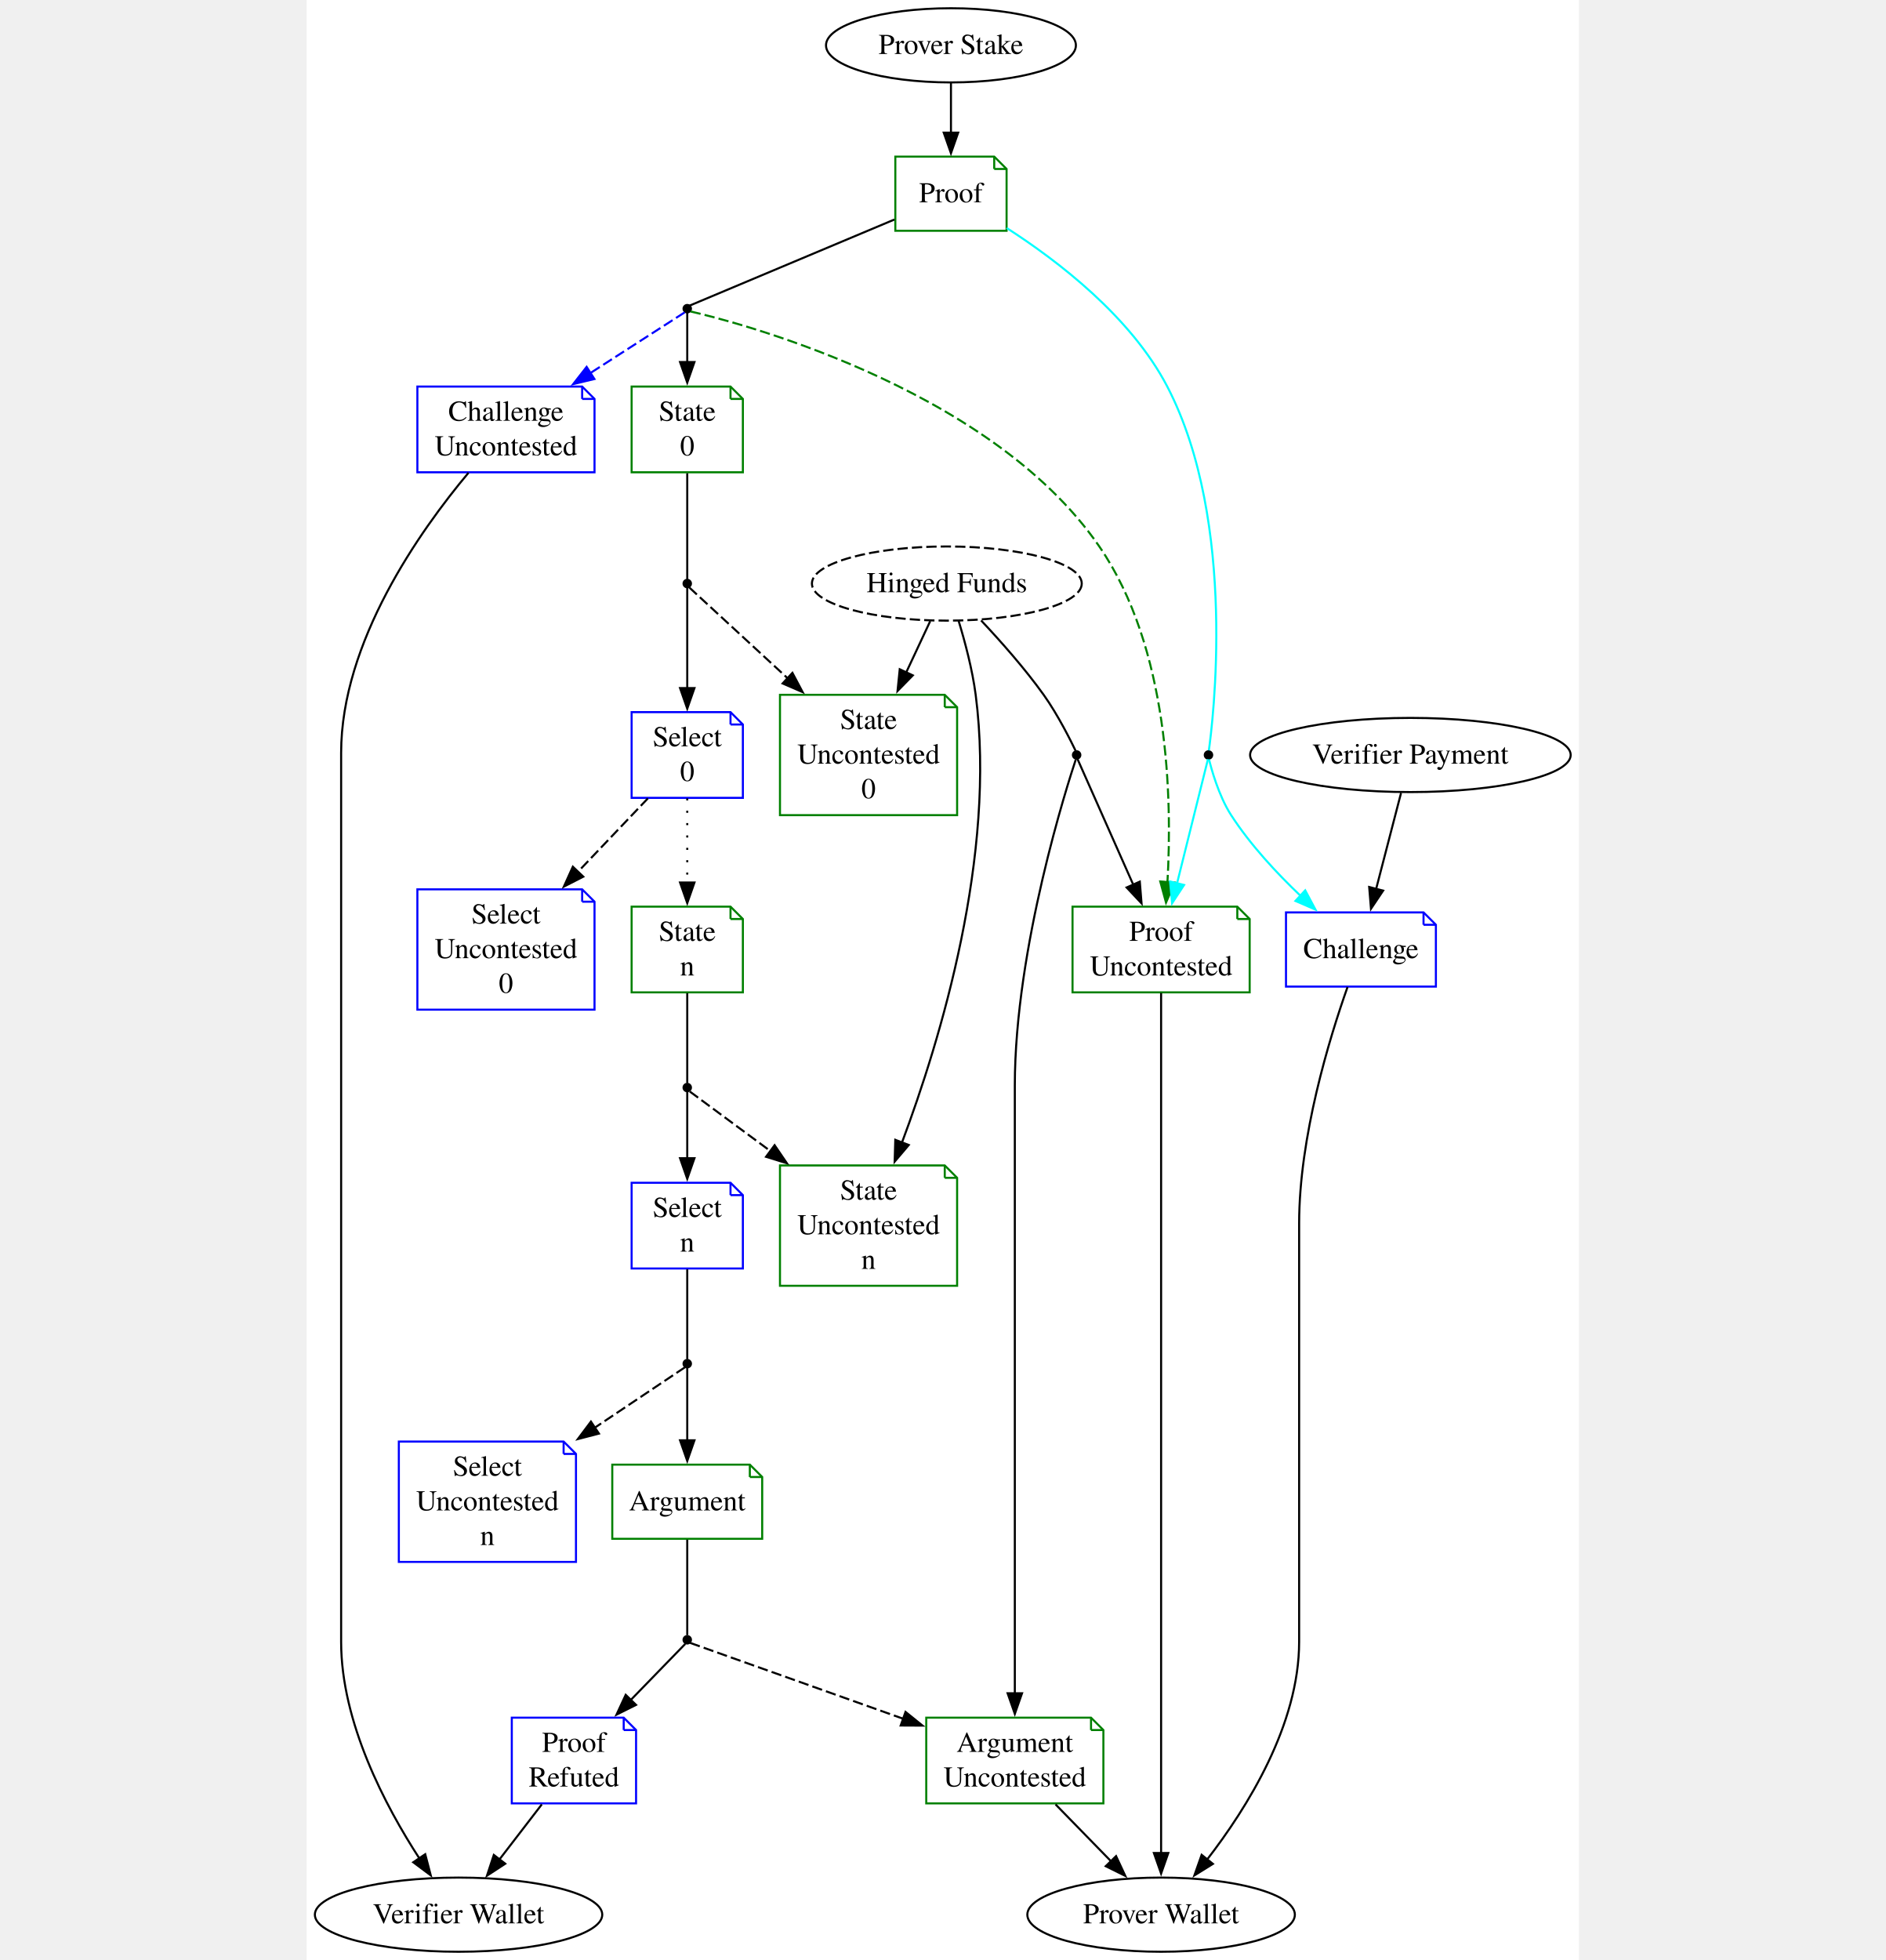
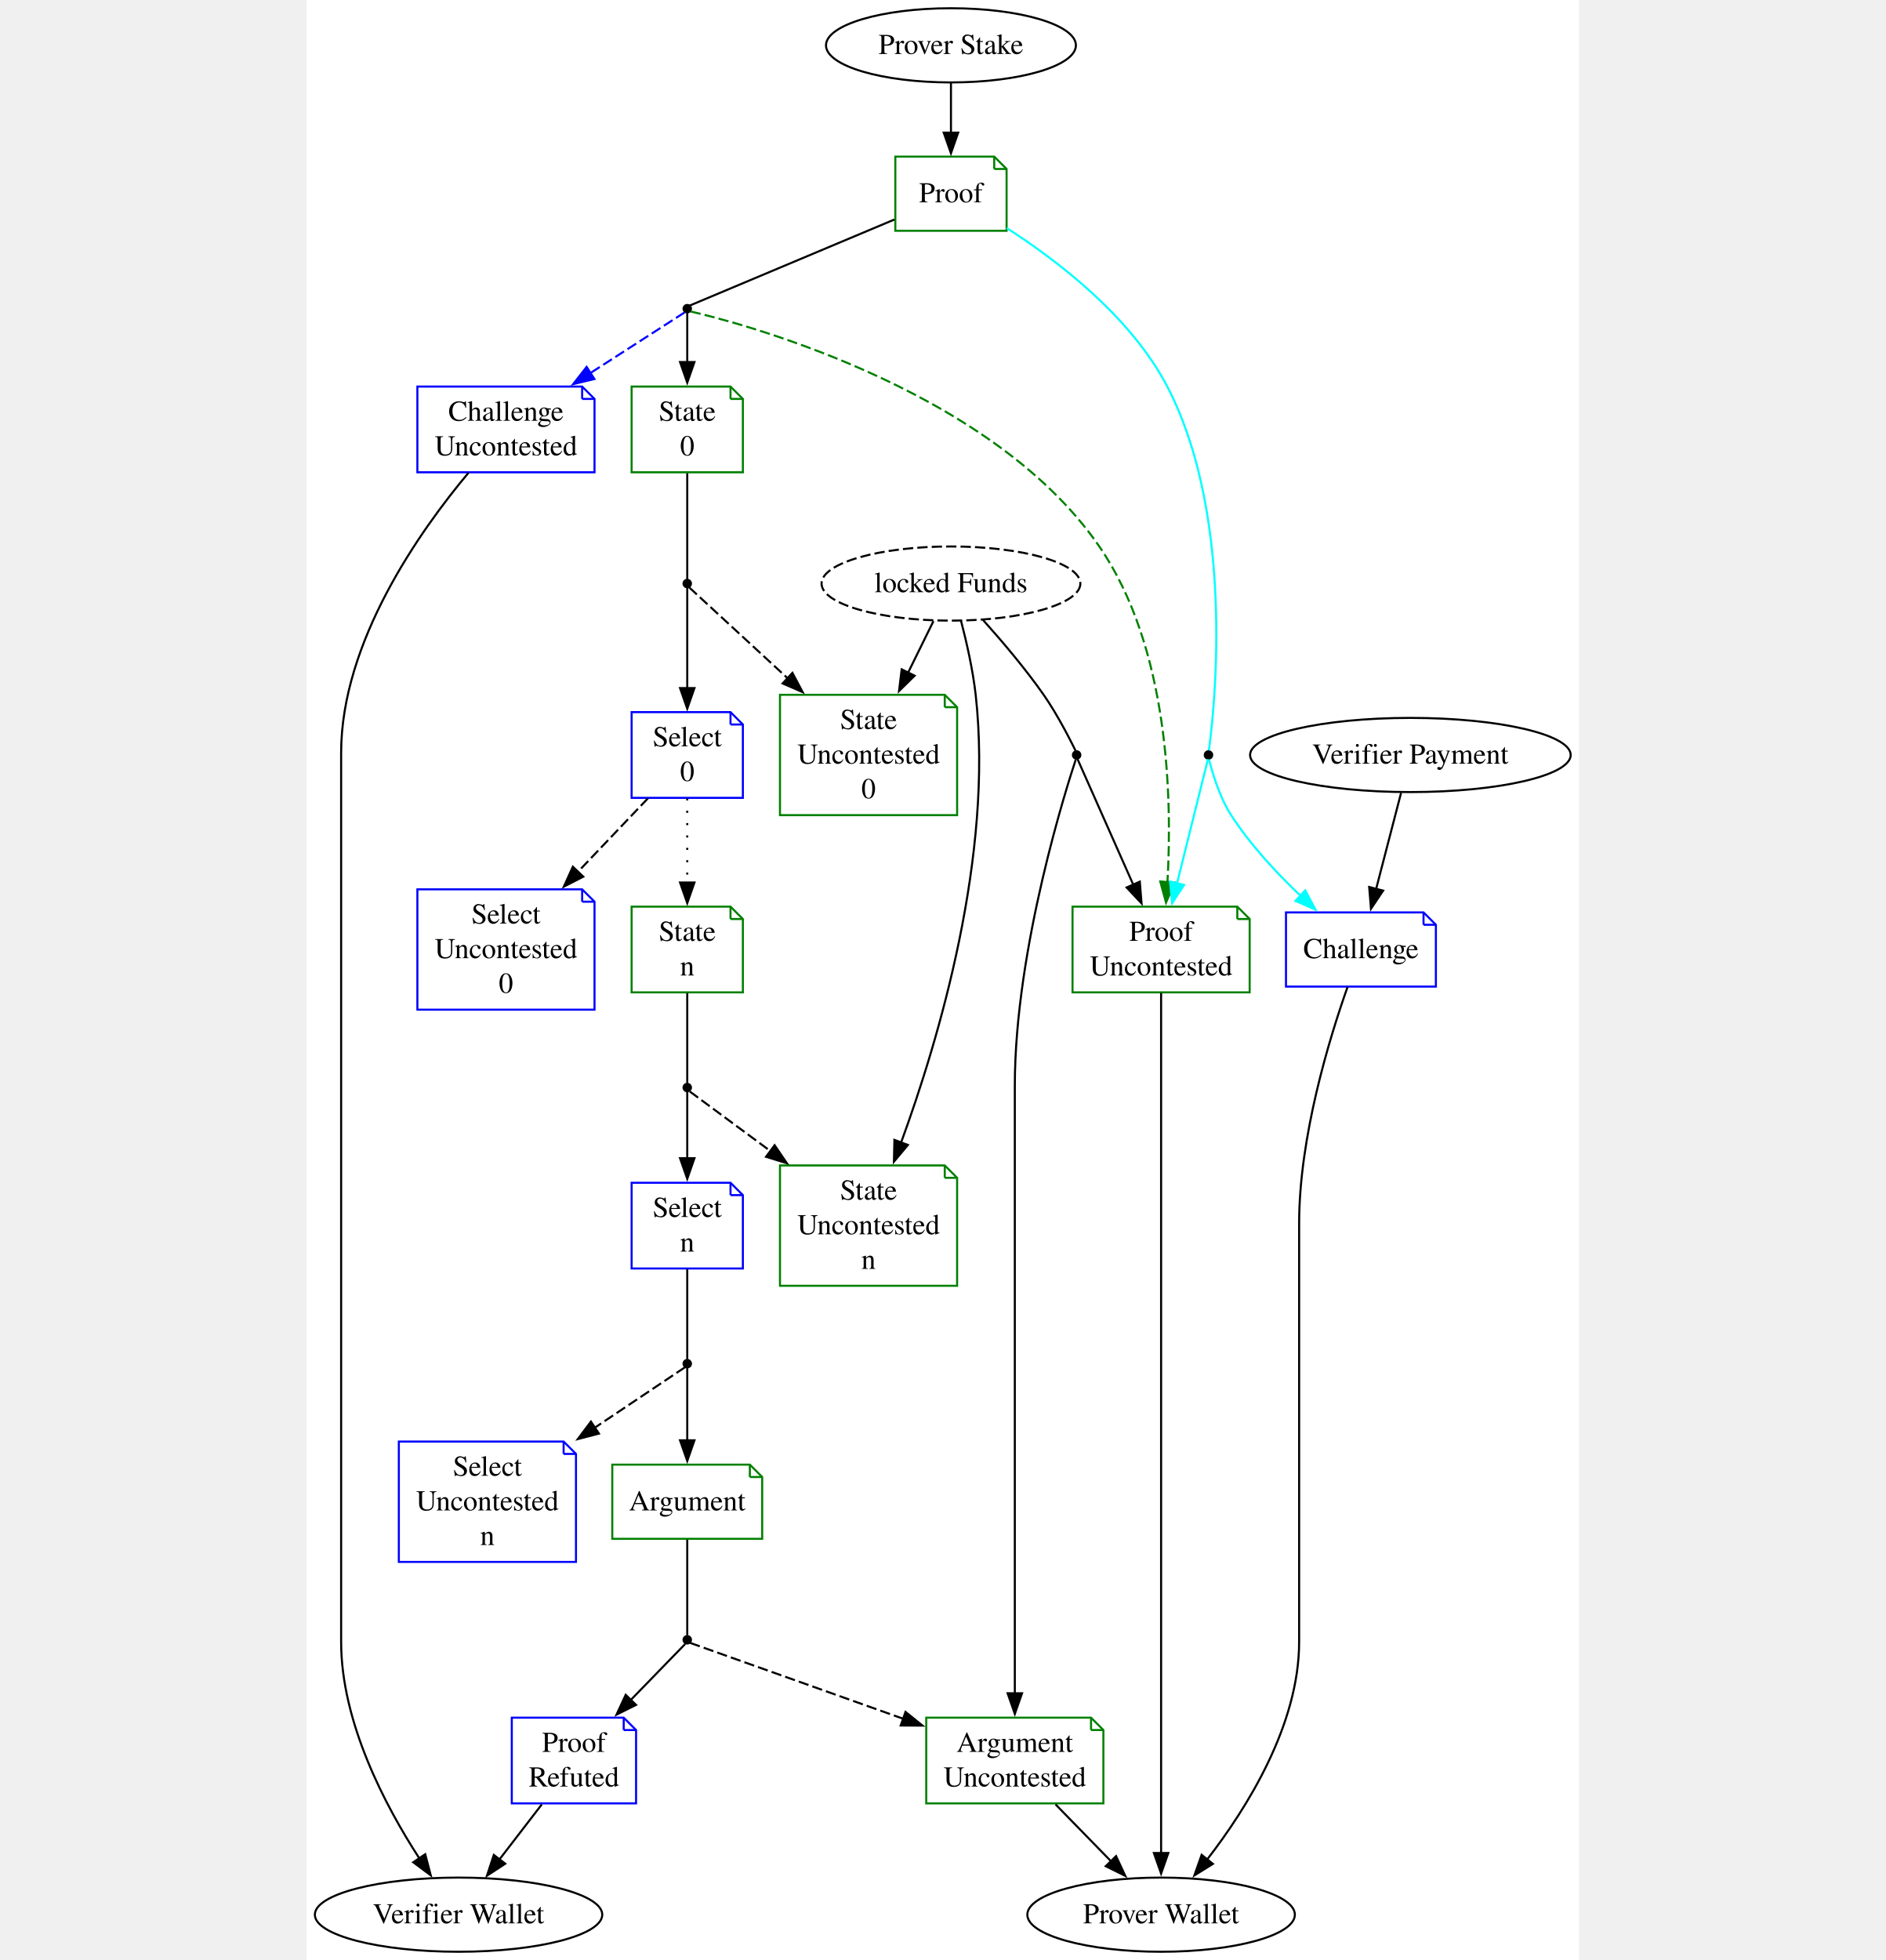
<svg xmlns="http://www.w3.org/2000/svg" width="712" height="740" viewBox="0.00 0.00 617.55 951.2">
-   <g id="graph0" class="graph" transform="translate(4.00001, 947.2) scale(0.9999999,0.9999999)">
+   <g id="graph0" class="graph" transform="translate(4.00001,947.2) scale(1)">
    <polygon fill="white" stroke="none" points="-4,4 -4,-947.2 613.55,-947.2 613.55,4 -4,4" />
    <g id="node1" class="node">
      <ellipse fill="none" stroke="black" cx="308.75" cy="-925.2" rx="60.65" ry="18" />
      <text text-anchor="middle" x="308.75" y="-921" font-family="Times,serif" font-size="14.00">Prover Stake</text>
    </g>
    <g id="node6" class="node">
      <polygon fill="none" stroke="green" points="329.75,-871.2 281.75,-871.2 281.75,-835.2 335.75,-835.2 335.75,-865.2 329.75,-871.2" />
      <polyline fill="none" stroke="green" points="329.75,-871.2 329.75,-865.2" />
      <polyline fill="none" stroke="green" points="335.75,-865.2 329.75,-865.2" />
      <text text-anchor="middle" x="308.75" y="-849" font-family="Times,serif" font-size="14.00">Proof</text>
    </g>
    <g id="edge5" class="edge">
      <path fill="none" stroke="black" d="M308.75,-906.9C308.75,-899.61 308.75,-890.93 308.75,-882.74" />
      <polygon fill="black" stroke="black" points="312.25,-882.82 308.75,-872.82 305.25,-882.82 312.25,-882.82" />
    </g>
    <g id="node2" class="node">
      <ellipse fill="none" stroke="black" cx="531.75" cy="-580.8" rx="77.81" ry="18" />
      <text text-anchor="middle" x="531.75" y="-576.6" font-family="Times,serif" font-size="14.00">Verifier Payment</text>
    </g>
    <g id="node14" class="node">
      <polygon fill="none" stroke="blue" points="538.13,-504.4 471.37,-504.4 471.37,-468.4 544.13,-468.4 544.13,-498.4 538.13,-504.4" />
      <polyline fill="none" stroke="blue" points="538.13,-504.4 538.13,-498.4" />
      <polyline fill="none" stroke="blue" points="544.13,-498.4 538.13,-498.4" />
      <text text-anchor="middle" x="507.75" y="-482.2" font-family="Times,serif" font-size="14.00">Challenge</text>
    </g>
    <g id="edge11" class="edge">
      <path fill="none" stroke="black" d="M527.23,-562.42C523.81,-549.26 519.04,-530.89 515.08,-515.63" />
      <polygon fill="black" stroke="black" points="518.52,-514.97 512.62,-506.17 511.75,-516.73 518.52,-514.97" />
    </g>
    <g id="node3" class="node">
      <ellipse fill="none" stroke="black" cx="410.75" cy="-18" rx="64.93" ry="18" />
      <text text-anchor="middle" x="410.75" y="-13.8" font-family="Times,serif" font-size="14.00">Prover Wallet</text>
    </g>
    <g id="node4" class="node">
      <ellipse fill="none" stroke="black" cx="69.75" cy="-18" rx="69.75" ry="18" />
      <text text-anchor="middle" x="69.75" y="-13.8" font-family="Times,serif" font-size="14.00">Verifier Wallet</text>
    </g>
    <g id="node5" class="node">
-       <ellipse fill="none" stroke="black" stroke-dasharray="5,2" cx="306.75" cy="-664" rx="65.49" ry="18" />
-       <text text-anchor="middle" x="306.75" y="-659.8" font-family="Times,serif" font-size="14.00">Hinged Funds</text>
+       <ellipse fill="none" stroke="black" stroke-dasharray="5,2" cx="308.75" cy="-664" rx="62.81" ry="18" />
+       <text text-anchor="middle" x="308.75" y="-659.8" font-family="Times,serif" font-size="14.00">locked Funds</text>
    </g>
    <g id="node11" class="node">
      <polygon fill="none" stroke="green" points="305.74,-610 225.76,-610 225.76,-551.6 311.74,-551.6 311.74,-604 305.74,-610" />
      <polyline fill="none" stroke="green" points="305.74,-610 305.74,-604" />
      <polyline fill="none" stroke="green" points="311.74,-604 305.74,-604" />
      <text text-anchor="middle" x="268.75" y="-593.4" font-family="Times,serif" font-size="14.00">State</text>
      <text text-anchor="middle" x="268.75" y="-576.6" font-family="Times,serif" font-size="14.00">Uncontested</text>
      <text text-anchor="middle" x="268.75" y="-559.8" font-family="Times,serif" font-size="14.00">0</text>
    </g>
    <g id="edge28" class="edge">
-       <path fill="none" stroke="black" d="M298.69,-645.78C295.24,-638.42 291.07,-629.5 286.95,-620.69" />
-       <polygon fill="black" stroke="black" points="290.23,-619.44 282.82,-611.87 283.89,-622.41 290.23,-619.44" />
+       <path fill="none" stroke="black" d="M300.26,-645.78C296.64,-638.42 292.25,-629.5 287.91,-620.69" />
+       <polygon fill="black" stroke="black" points="291.11,-619.28 283.55,-611.86 284.83,-622.37 291.11,-619.28" />
    </g>
    <g id="node12" class="node">
      <polygon fill="none" stroke="green" points="305.74,-381.6 225.76,-381.6 225.76,-323.2 311.74,-323.2 311.74,-375.6 305.74,-381.6" />
      <polyline fill="none" stroke="green" points="305.74,-381.6 305.74,-375.6" />
      <polyline fill="none" stroke="green" points="311.74,-375.6 305.74,-375.6" />
      <text text-anchor="middle" x="268.75" y="-365" font-family="Times,serif" font-size="14.00">State</text>
      <text text-anchor="middle" x="268.75" y="-348.2" font-family="Times,serif" font-size="14.00">Uncontested</text>
      <text text-anchor="middle" x="268.75" y="-331.4" font-family="Times,serif" font-size="14.00">n</text>
    </g>
    <g id="edge29" class="edge">
-       <path fill="none" stroke="black" d="M312.42,-646.04C315.57,-635.74 319.15,-622.27 320.75,-610 330.84,-532.26 303.74,-442.81 284.97,-392.71" />
-       <polygon fill="black" stroke="black" points="288.27,-391.53 281.42,-383.45 281.73,-394.04 288.27,-391.53" />
+       <path fill="none" stroke="black" d="M313.62,-645.98C316.31,-635.67 319.38,-622.19 320.75,-610 329.46,-532.1 302.83,-442.7 284.53,-392.66" />
+       <polygon fill="black" stroke="black" points="287.85,-391.55 281.07,-383.42 281.3,-394.01 287.85,-391.55" />
    </g>
    <g id="node21" class="node">
      <ellipse fill="black" stroke="black" cx="369.75" cy="-580.8" rx="1.8" ry="1.8" />
    </g>
    <g id="edge27" class="edge">
-       <path fill="none" stroke="black" d="M323.38,-646.1C332.84,-636.05 344.59,-622.8 353.75,-610 360.82,-600.11 367.35,-586.83 369.21,-582.93" />
+       <path fill="none" stroke="black" d="M324.19,-646.47C333.29,-636.33 344.76,-622.86 353.75,-610 360.71,-600.03 367.31,-586.81 369.21,-582.92" />
    </g>
    <g id="node22" class="node">
      <ellipse fill="black" stroke="black" cx="180.75" cy="-797.4" rx="1.8" ry="1.8" />
    </g>
    <g id="edge6" class="edge">
      <path fill="none" stroke="black" d="M281.29,-840.66C246.62,-826.09 190.43,-802.47 181.86,-798.87" />
    </g>
    <g id="node23" class="node">
      <ellipse fill="black" stroke="black" cx="433.75" cy="-580.8" rx="1.8" ry="1.8" />
    </g>
    <g id="edge7" class="edge">
      <path fill="none" stroke="cyan" d="M335.8,-836.55C360.62,-820.61 396.12,-793.45 413.75,-759.6 448.18,-693.48 435.63,-595.06 433.93,-583.02" />
    </g>
    <g id="node7" class="node">
      <polygon fill="none" stroke="green" points="447.74,-507.2 367.76,-507.2 367.76,-465.6 453.74,-465.6 453.74,-501.2 447.74,-507.2" />
      <polyline fill="none" stroke="green" points="447.74,-507.2 447.74,-501.2" />
      <polyline fill="none" stroke="green" points="453.74,-501.2 447.74,-501.2" />
      <text text-anchor="middle" x="410.75" y="-490.6" font-family="Times,serif" font-size="14.00">Proof</text>
      <text text-anchor="middle" x="410.75" y="-473.8" font-family="Times,serif" font-size="14.00">Uncontested</text>
    </g>
    <g id="edge3" class="edge">
      <path fill="none" stroke="black" d="M410.75,-465.27C410.75,-439.39 410.75,-393.05 410.75,-353.4 410.75,-353.4 410.75,-353.4 410.75,-150.4 410.75,-114.99 410.75,-74.21 410.75,-47.59" />
      <polygon fill="black" stroke="black" points="414.25,-47.94 410.75,-37.94 407.25,-47.94 414.25,-47.94" />
    </g>
    <g id="node8" class="node">
      <polygon fill="none" stroke="green" points="376.74,-113.6 296.76,-113.6 296.76,-72 382.74,-72 382.74,-107.6 376.74,-113.6" />
      <polyline fill="none" stroke="green" points="376.74,-113.6 376.74,-107.6" />
      <polyline fill="none" stroke="green" points="382.74,-107.6 376.74,-107.6" />
      <text text-anchor="middle" x="339.75" y="-97" font-family="Times,serif" font-size="14.00">Argument</text>
      <text text-anchor="middle" x="339.75" y="-80.2" font-family="Times,serif" font-size="14.00">Uncontested</text>
    </g>
    <g id="edge4" class="edge">
      <path fill="none" stroke="black" d="M359.52,-71.52C367.86,-62.98 377.64,-52.95 386.41,-43.95" />
      <polygon fill="black" stroke="black" points="388.89,-46.42 393.37,-36.82 383.88,-41.53 388.89,-46.42" />
    </g>
    <g id="node9" class="node">
      <polygon fill="none" stroke="green" points="201.75,-759.6 153.75,-759.6 153.75,-718 207.75,-718 207.75,-753.6 201.75,-759.6" />
      <polyline fill="none" stroke="green" points="201.75,-759.6 201.75,-753.6" />
      <polyline fill="none" stroke="green" points="207.75,-753.6 201.75,-753.6" />
      <text text-anchor="middle" x="180.75" y="-743" font-family="Times,serif" font-size="14.00">State</text>
      <text text-anchor="middle" x="180.75" y="-726.2" font-family="Times,serif" font-size="14.00">0</text>
    </g>
    <g id="node24" class="node">
      <ellipse fill="black" stroke="black" cx="180.75" cy="-664" rx="1.8" ry="1.8" />
    </g>
    <g id="edge16" class="edge">
      <path fill="none" stroke="black" d="M180.75,-717.52C180.75,-698 180.75,-670.73 180.75,-665.78" />
    </g>
    <g id="node10" class="node">
      <polygon fill="none" stroke="green" points="201.75,-507.2 153.75,-507.2 153.75,-465.6 207.75,-465.6 207.75,-501.2 201.75,-507.2" />
      <polyline fill="none" stroke="green" points="201.75,-507.2 201.75,-501.2" />
      <polyline fill="none" stroke="green" points="207.75,-501.2 201.75,-501.2" />
      <text text-anchor="middle" x="180.75" y="-490.6" font-family="Times,serif" font-size="14.00">State</text>
      <text text-anchor="middle" x="180.75" y="-473.8" font-family="Times,serif" font-size="14.00">n</text>
    </g>
    <g id="node25" class="node">
      <ellipse fill="black" stroke="black" cx="180.75" cy="-419.4" rx="1.8" ry="1.8" />
    </g>
    <g id="edge21" class="edge">
      <path fill="none" stroke="black" d="M180.75,-465.19C180.75,-448.49 180.75,-426.72 180.75,-421.54" />
    </g>
    <g id="node13" class="node">
      <polygon fill="none" stroke="green" points="211.13,-236.4 144.36,-236.4 144.36,-200.4 217.13,-200.4 217.13,-230.4 211.13,-236.4" />
      <polyline fill="none" stroke="green" points="211.13,-236.4 211.13,-230.4" />
      <polyline fill="none" stroke="green" points="217.13,-230.4 211.13,-230.4" />
      <text text-anchor="middle" x="180.75" y="-214.2" font-family="Times,serif" font-size="14.00">Argument</text>
    </g>
    <g id="node27" class="node">
      <ellipse fill="black" stroke="black" cx="180.75" cy="-151.4" rx="1.8" ry="1.8" />
    </g>
    <g id="edge30" class="edge">
      <path fill="none" stroke="black" d="M180.75,-199.98C180.75,-183.13 180.75,-159.34 180.75,-153.65" />
    </g>
    <g id="edge12" class="edge">
      <path fill="none" stroke="black" d="M501.24,-468.18C492.41,-443.24 477.75,-395.47 477.75,-353.4 477.75,-353.4 477.75,-353.4 477.75,-150.4 477.75,-110.21 452.56,-69.91 433.08,-44.74" />
      <polygon fill="black" stroke="black" points="435.89,-42.65 426.9,-37.05 430.43,-47.04 435.89,-42.65" />
    </g>
    <g id="node15" class="node">
      <polygon fill="none" stroke="blue" points="129.74,-759.6 49.76,-759.6 49.76,-718 135.74,-718 135.74,-753.6 129.74,-759.6" />
      <polyline fill="none" stroke="blue" points="129.74,-759.6 129.74,-753.6" />
      <polyline fill="none" stroke="blue" points="135.74,-753.6 129.74,-753.6" />
      <text text-anchor="middle" x="92.75" y="-743" font-family="Times,serif" font-size="14.00">Challenge</text>
      <text text-anchor="middle" x="92.75" y="-726.2" font-family="Times,serif" font-size="14.00">Uncontested</text>
    </g>
    <g id="edge14" class="edge">
      <path fill="none" stroke="black" d="M74.59,-717.79C50.99,-689.62 12.75,-635.67 12.75,-581.8 12.75,-581.8 12.75,-581.8 12.75,-150.4 12.75,-111.32 34.22,-70.71 50.81,-45.17" />
      <polygon fill="black" stroke="black" points="53.57,-47.34 56.25,-37.09 47.76,-43.43 53.57,-47.34" />
    </g>
    <g id="node16" class="node">
      <polygon fill="none" stroke="blue" points="201.75,-601.6 153.75,-601.6 153.75,-560 207.75,-560 207.75,-595.6 201.75,-601.6" />
      <polyline fill="none" stroke="blue" points="201.75,-601.6 201.75,-595.6" />
      <polyline fill="none" stroke="blue" points="207.75,-595.6 201.75,-595.6" />
      <text text-anchor="middle" x="180.75" y="-585" font-family="Times,serif" font-size="14.00">Select</text>
      <text text-anchor="middle" x="180.75" y="-568.2" font-family="Times,serif" font-size="14.00">0</text>
    </g>
    <g id="edge20" class="edge">
      <path fill="none" stroke="black" stroke-dasharray="1,5" d="M180.75,-559.75C180.75,-547.76 180.75,-532.27 180.75,-518.7" />
      <polygon fill="black" stroke="black" points="184.25,-518.92 180.75,-508.92 177.25,-518.92 184.25,-518.92" />
    </g>
    <g id="node18" class="node">
      <polygon fill="none" stroke="blue" points="129.74,-515.6 49.76,-515.6 49.76,-457.2 135.74,-457.2 135.74,-509.6 129.74,-515.6" />
      <polyline fill="none" stroke="blue" points="129.74,-515.6 129.74,-509.6" />
      <polyline fill="none" stroke="blue" points="135.74,-509.6 129.74,-509.6" />
      <text text-anchor="middle" x="92.75" y="-499" font-family="Times,serif" font-size="14.00">Select</text>
      <text text-anchor="middle" x="92.75" y="-482.2" font-family="Times,serif" font-size="14.00">Uncontested</text>
      <text text-anchor="middle" x="92.75" y="-465.4" font-family="Times,serif" font-size="14.00">0</text>
    </g>
    <g id="edge19" class="edge">
      <path fill="none" stroke="black" stroke-dasharray="5,2" d="M161.65,-559.75C151.71,-549.31 139.25,-536.22 127.66,-524.06" />
      <polygon fill="black" stroke="black" points="130.29,-521.75 120.86,-516.92 125.22,-526.58 130.29,-521.75" />
    </g>
    <g id="node17" class="node">
      <polygon fill="none" stroke="blue" points="201.75,-373.2 153.75,-373.2 153.75,-331.6 207.75,-331.6 207.75,-367.2 201.75,-373.2" />
      <polyline fill="none" stroke="blue" points="201.75,-373.2 201.75,-367.2" />
      <polyline fill="none" stroke="blue" points="207.75,-367.2 201.75,-367.2" />
      <text text-anchor="middle" x="180.75" y="-356.6" font-family="Times,serif" font-size="14.00">Select</text>
      <text text-anchor="middle" x="180.75" y="-339.8" font-family="Times,serif" font-size="14.00">n</text>
    </g>
    <g id="node26" class="node">
      <ellipse fill="black" stroke="black" cx="180.75" cy="-285.4" rx="1.8" ry="1.8" />
    </g>
    <g id="edge24" class="edge">
      <path fill="none" stroke="black" d="M180.75,-331.19C180.75,-314.49 180.75,-292.72 180.75,-287.54" />
    </g>
    <g id="node19" class="node">
      <polygon fill="none" stroke="blue" points="120.74,-247.6 40.76,-247.6 40.76,-189.2 126.74,-189.2 126.74,-241.6 120.74,-247.6" />
      <polyline fill="none" stroke="blue" points="120.74,-247.6 120.74,-241.6" />
      <polyline fill="none" stroke="blue" points="126.74,-241.6 120.74,-241.6" />
      <text text-anchor="middle" x="83.75" y="-231" font-family="Times,serif" font-size="14.00">Select</text>
      <text text-anchor="middle" x="83.75" y="-214.2" font-family="Times,serif" font-size="14.00">Uncontested</text>
      <text text-anchor="middle" x="83.75" y="-197.4" font-family="Times,serif" font-size="14.00">n</text>
    </g>
    <g id="node20" class="node">
      <polygon fill="none" stroke="blue" points="149.91,-113.6 95.59,-113.6 95.59,-72 155.91,-72 155.91,-107.6 149.91,-113.6" />
      <polyline fill="none" stroke="blue" points="149.91,-113.6 149.91,-107.6" />
      <polyline fill="none" stroke="blue" points="155.91,-107.6 149.91,-107.6" />
      <text text-anchor="middle" x="125.75" y="-97" font-family="Times,serif" font-size="14.00">Proof</text>
      <text text-anchor="middle" x="125.75" y="-80.2" font-family="Times,serif" font-size="14.00">Refuted</text>
    </g>
    <g id="edge33" class="edge">
      <path fill="none" stroke="black" d="M110.15,-71.52C103.78,-63.24 96.34,-53.57 89.59,-44.79" />
      <polygon fill="black" stroke="black" points="92.41,-42.73 83.54,-36.93 86.86,-46.99 92.41,-42.73" />
    </g>
    <g id="edge1" class="edge">
      <path fill="none" stroke="black" d="M370.21,-578.76C372.87,-572.75 386.59,-541.83 397.34,-517.61" />
      <polygon fill="black" stroke="black" points="400.41,-519.34 401.26,-508.78 394.01,-516.5 400.41,-519.34" />
    </g>
    <g id="edge2" class="edge">
      <path fill="none" stroke="black" d="M369.32,-578.54C365.68,-567.6 339.75,-487.42 339.75,-420.4 339.75,-420.4 339.75,-420.4 339.75,-217.4 339.75,-186.05 339.75,-150.23 339.75,-125.25" />
      <polygon fill="black" stroke="black" points="343.25,-125.44 339.75,-115.44 336.25,-125.44 343.25,-125.44" />
    </g>
    <g id="edge10" class="edge">
      <path fill="none" stroke="green" stroke-dasharray="5,2" d="M182.36,-796.04C198.17,-792.44 326.37,-761.12 380.75,-682 414.58,-632.77 416.2,-560.07 413.82,-518.89" />
      <polygon fill="green" stroke="green" points="417.33,-518.9 413.14,-509.17 410.35,-519.4 417.33,-518.9" />
    </g>
    <g id="edge15" class="edge">
      <path fill="none" stroke="black" d="M180.75,-795.42C180.75,-792.28 180.75,-782.07 180.75,-771.24" />
      <polygon fill="black" stroke="black" points="184.25,-771.51 180.75,-761.51 177.25,-771.51 184.25,-771.51" />
    </g>
    <g id="edge13" class="edge">
      <path fill="none" stroke="blue" stroke-dasharray="5,2" d="M179.5,-795.6C174.3,-792.25 153.6,-778.94 133.73,-766.16" />
      <polygon fill="blue" stroke="blue" points="135.69,-763.26 125.39,-760.8 131.91,-769.15 135.69,-763.26" />
    </g>
    <g id="edge8" class="edge">
      <path fill="none" stroke="cyan" d="M433.49,-578.76C432.01,-572.81 424.43,-542.38 418.43,-518.26" />
      <polygon fill="cyan" stroke="cyan" points="421.9,-517.72 416.09,-508.86 415.11,-519.41 421.9,-517.72" />
    </g>
    <g id="edge9" class="edge">
      <path fill="none" stroke="cyan" d="M434.02,-578.65C434.99,-574.65 438.58,-561.13 444.75,-551.6 454.03,-537.25 466.88,-523.43 478.57,-512.32" />
      <polygon fill="cyan" stroke="cyan" points="480.7,-515.11 485.68,-505.76 475.96,-509.97 480.7,-515.11" />
    </g>
    <g id="edge18" class="edge">
      <path fill="none" stroke="black" stroke-dasharray="5,2" d="M181.74,-662.09C186.61,-657.59 208.73,-637.18 229.44,-618.07" />
      <polygon fill="black" stroke="black" points="231.79,-620.67 236.76,-611.31 227.04,-615.52 231.79,-620.67" />
    </g>
    <g id="edge17" class="edge">
      <path fill="none" stroke="black" d="M180.75,-661.85C180.75,-656.47 180.75,-633.15 180.75,-613.06" />
      <polygon fill="black" stroke="black" points="184.25,-613.28 180.75,-603.28 177.25,-613.28 184.25,-613.28" />
    </g>
    <g id="edge23" class="edge">
      <path fill="none" stroke="black" stroke-dasharray="5,2" d="M181.99,-417.48C186.62,-414.06 203.46,-401.62 221.1,-388.59" />
      <polygon fill="black" stroke="black" points="223.15,-391.43 229.12,-382.67 218.99,-385.8 223.15,-391.43" />
    </g>
    <g id="edge22" class="edge">
      <path fill="none" stroke="black" d="M180.75,-417.27C180.75,-413.24 180.75,-399.05 180.75,-385.06" />
      <polygon fill="black" stroke="black" points="184.25,-385.11 180.75,-375.11 177.25,-385.11 184.25,-385.11" />
    </g>
    <g id="edge25" class="edge">
      <path fill="none" stroke="black" d="M180.75,-283.27C180.75,-278.96 180.75,-263.03 180.75,-248.16" />
      <polygon fill="black" stroke="black" points="184.25,-248.21 180.75,-238.21 177.25,-248.22 184.25,-248.21" />
    </g>
    <g id="edge26" class="edge">
      <path fill="none" stroke="black" stroke-dasharray="5,2" d="M179.66,-283.67C174.97,-280.53 155.83,-267.7 135.87,-254.33" />
      <polygon fill="black" stroke="black" points="137.89,-251.47 127.64,-248.81 134,-257.29 137.89,-251.47" />
    </g>
    <g id="edge31" class="edge">
      <path fill="none" stroke="black" stroke-dasharray="5,2" d="M182.12,-149.91C191.22,-146.67 243.74,-127.98 285.69,-113.04" />
      <polygon fill="black" stroke="black" points="286.7,-116.4 294.95,-109.75 284.35,-109.8 286.7,-116.4" />
    </g>
    <g id="edge32" class="edge">
      <path fill="none" stroke="black" d="M179.79,-149.42C176.45,-145.98 164.88,-134.07 153.29,-122.15" />
      <polygon fill="black" stroke="black" points="155.9,-119.81 146.42,-115.08 150.88,-124.69 155.9,-119.81" />
    </g>
  </g>
</svg>
